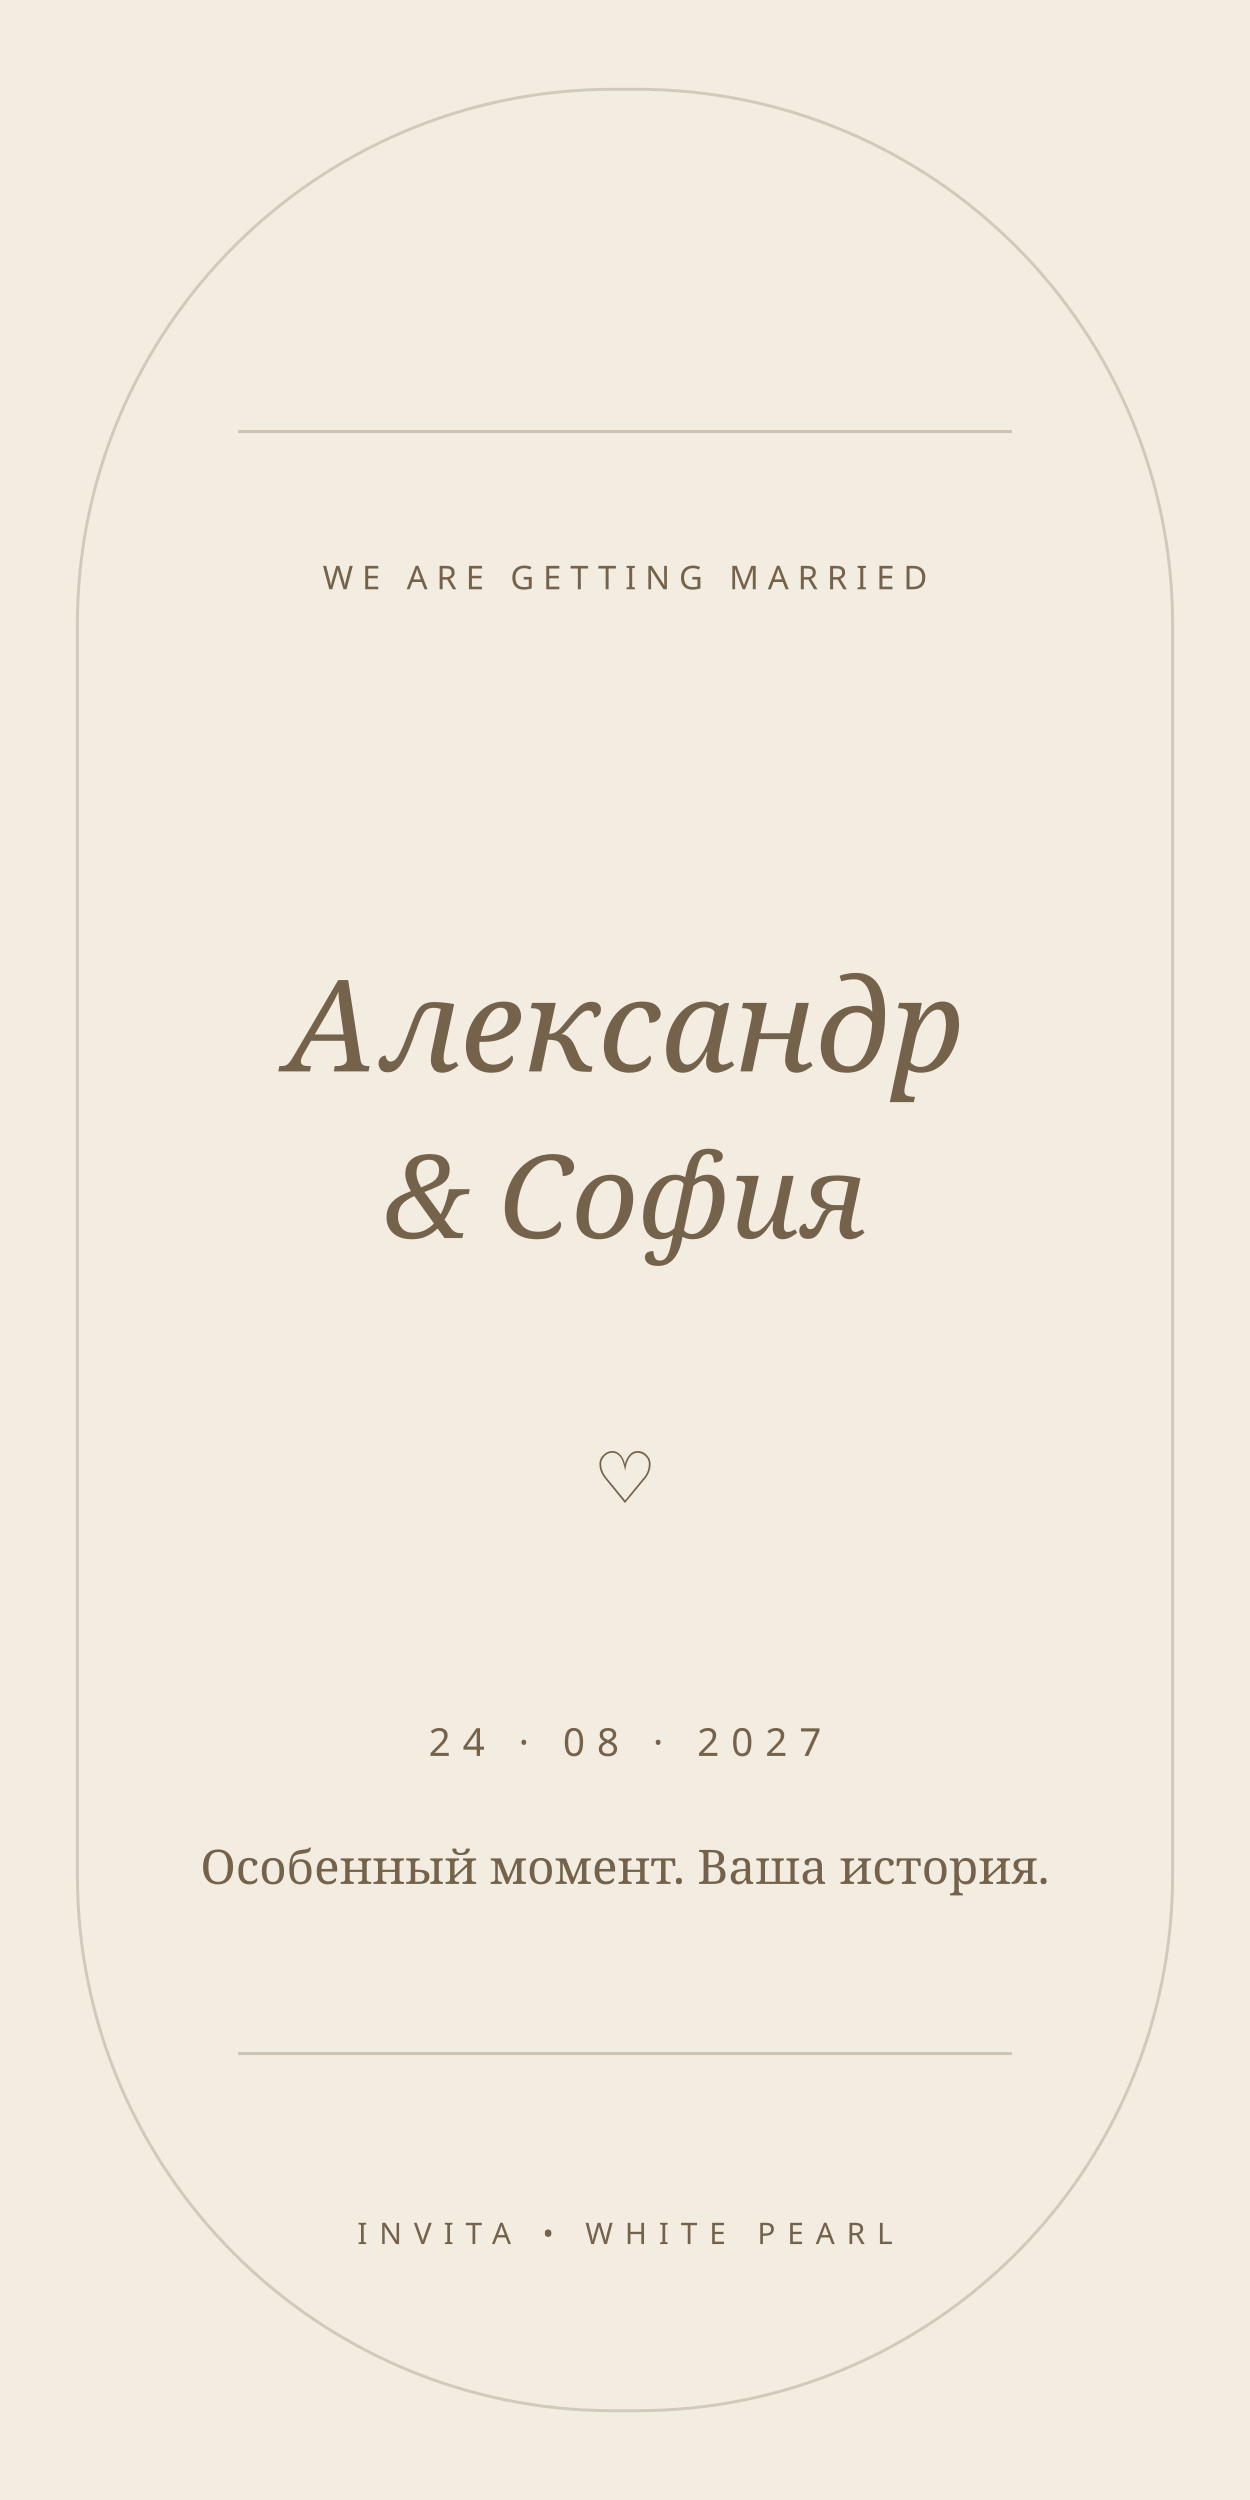
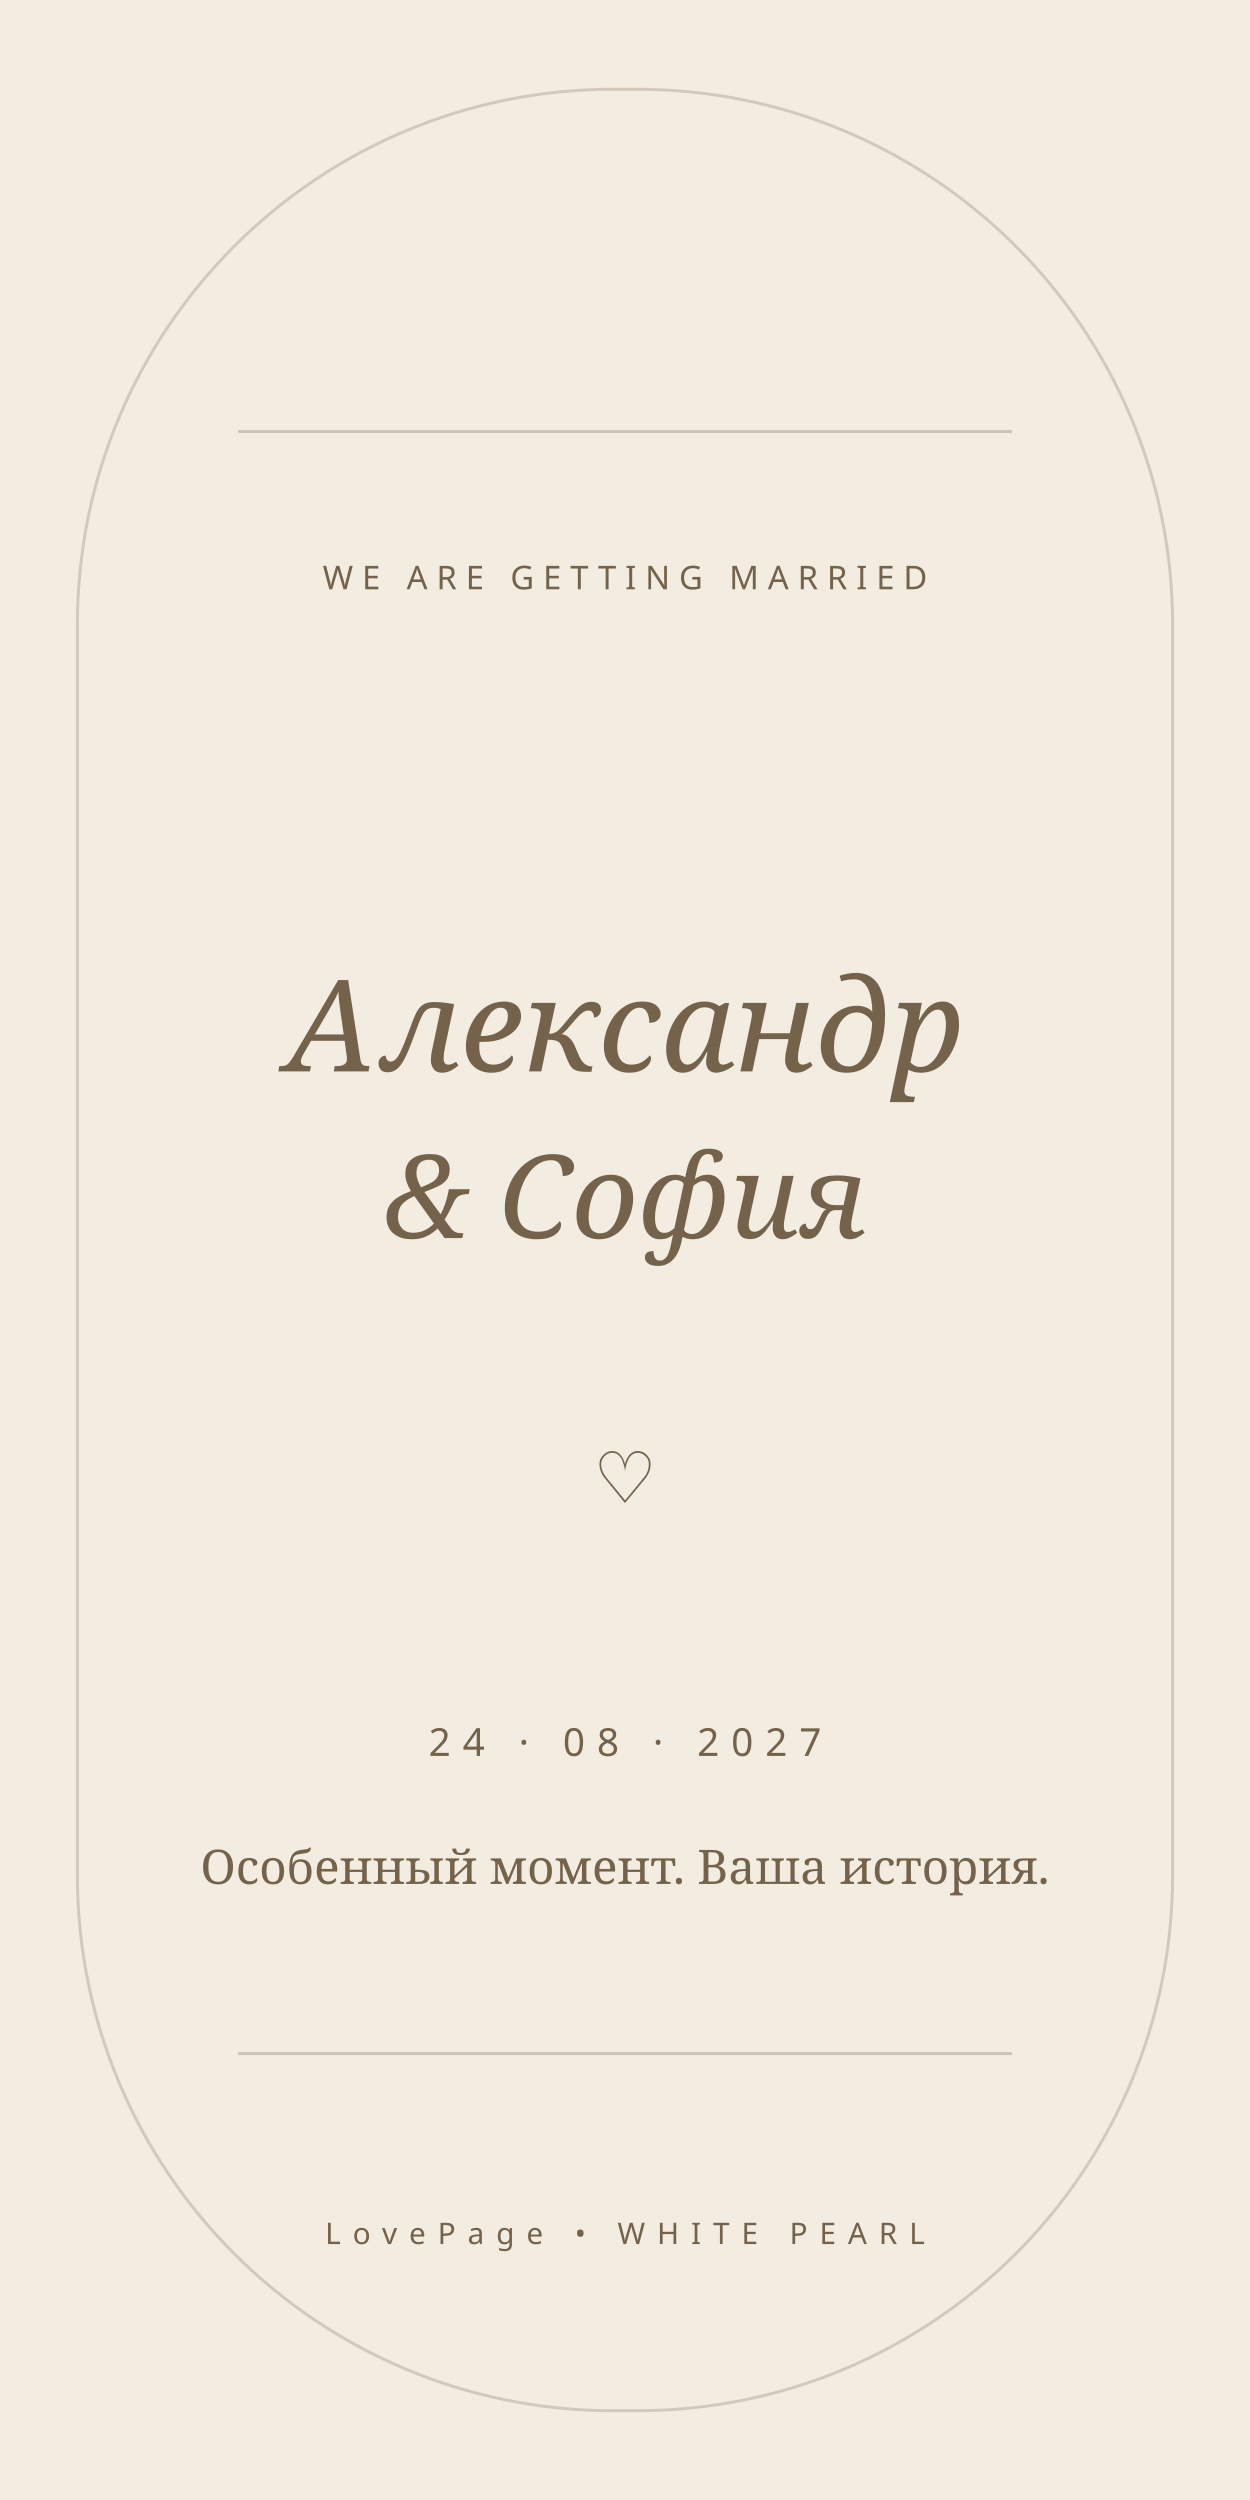
<svg xmlns="http://www.w3.org/2000/svg" width="420" height="840" viewBox="0 0 420 840">
  <rect width="420" height="840" fill="#f2ece1" />
  <rect x="26" y="30" width="368" height="780" rx="180" fill="none" stroke="#75624a" stroke-opacity=".25" />
  <path d="M80 145h260M80 690h260" stroke="#75624a" stroke-opacity=".3" />
  <text x="210" y="198" text-anchor="middle" font-family="sans-serif" font-size="11" letter-spacing="3" fill="#75624a">WE ARE GETTING MARRIED</text>
  <text x="210" y="360" text-anchor="middle" font-family="Georgia,serif" font-size="43" font-style="italic" fill="#75624a">Александр</text>
  <text x="210" y="416" text-anchor="middle" font-family="Georgia,serif" font-size="39" font-style="italic" fill="#75624a">&amp; София</text>
  <text x="210" y="505" text-anchor="middle" font-family="Georgia,serif" font-size="24" fill="#75624a">♡</text>
  <text x="210" y="590" text-anchor="middle" font-family="sans-serif" font-size="13" letter-spacing="4" fill="#75624a">24 · 08 · 2027</text>
  <text x="210" y="633" text-anchor="middle" font-family="Georgia,serif" font-size="16" fill="#75624a">Особенный момент. Ваша история.</text>
-   <text x="210" y="754" text-anchor="middle" font-family="sans-serif" font-size="10" letter-spacing="4" fill="#75624a">INVITA • WHITE PEARL</text>
+   <text x="210" y="754" text-anchor="middle" font-family="sans-serif" font-size="10" letter-spacing="4" fill="#75624a">LovePage • WHITE PEARL</text>
</svg>
